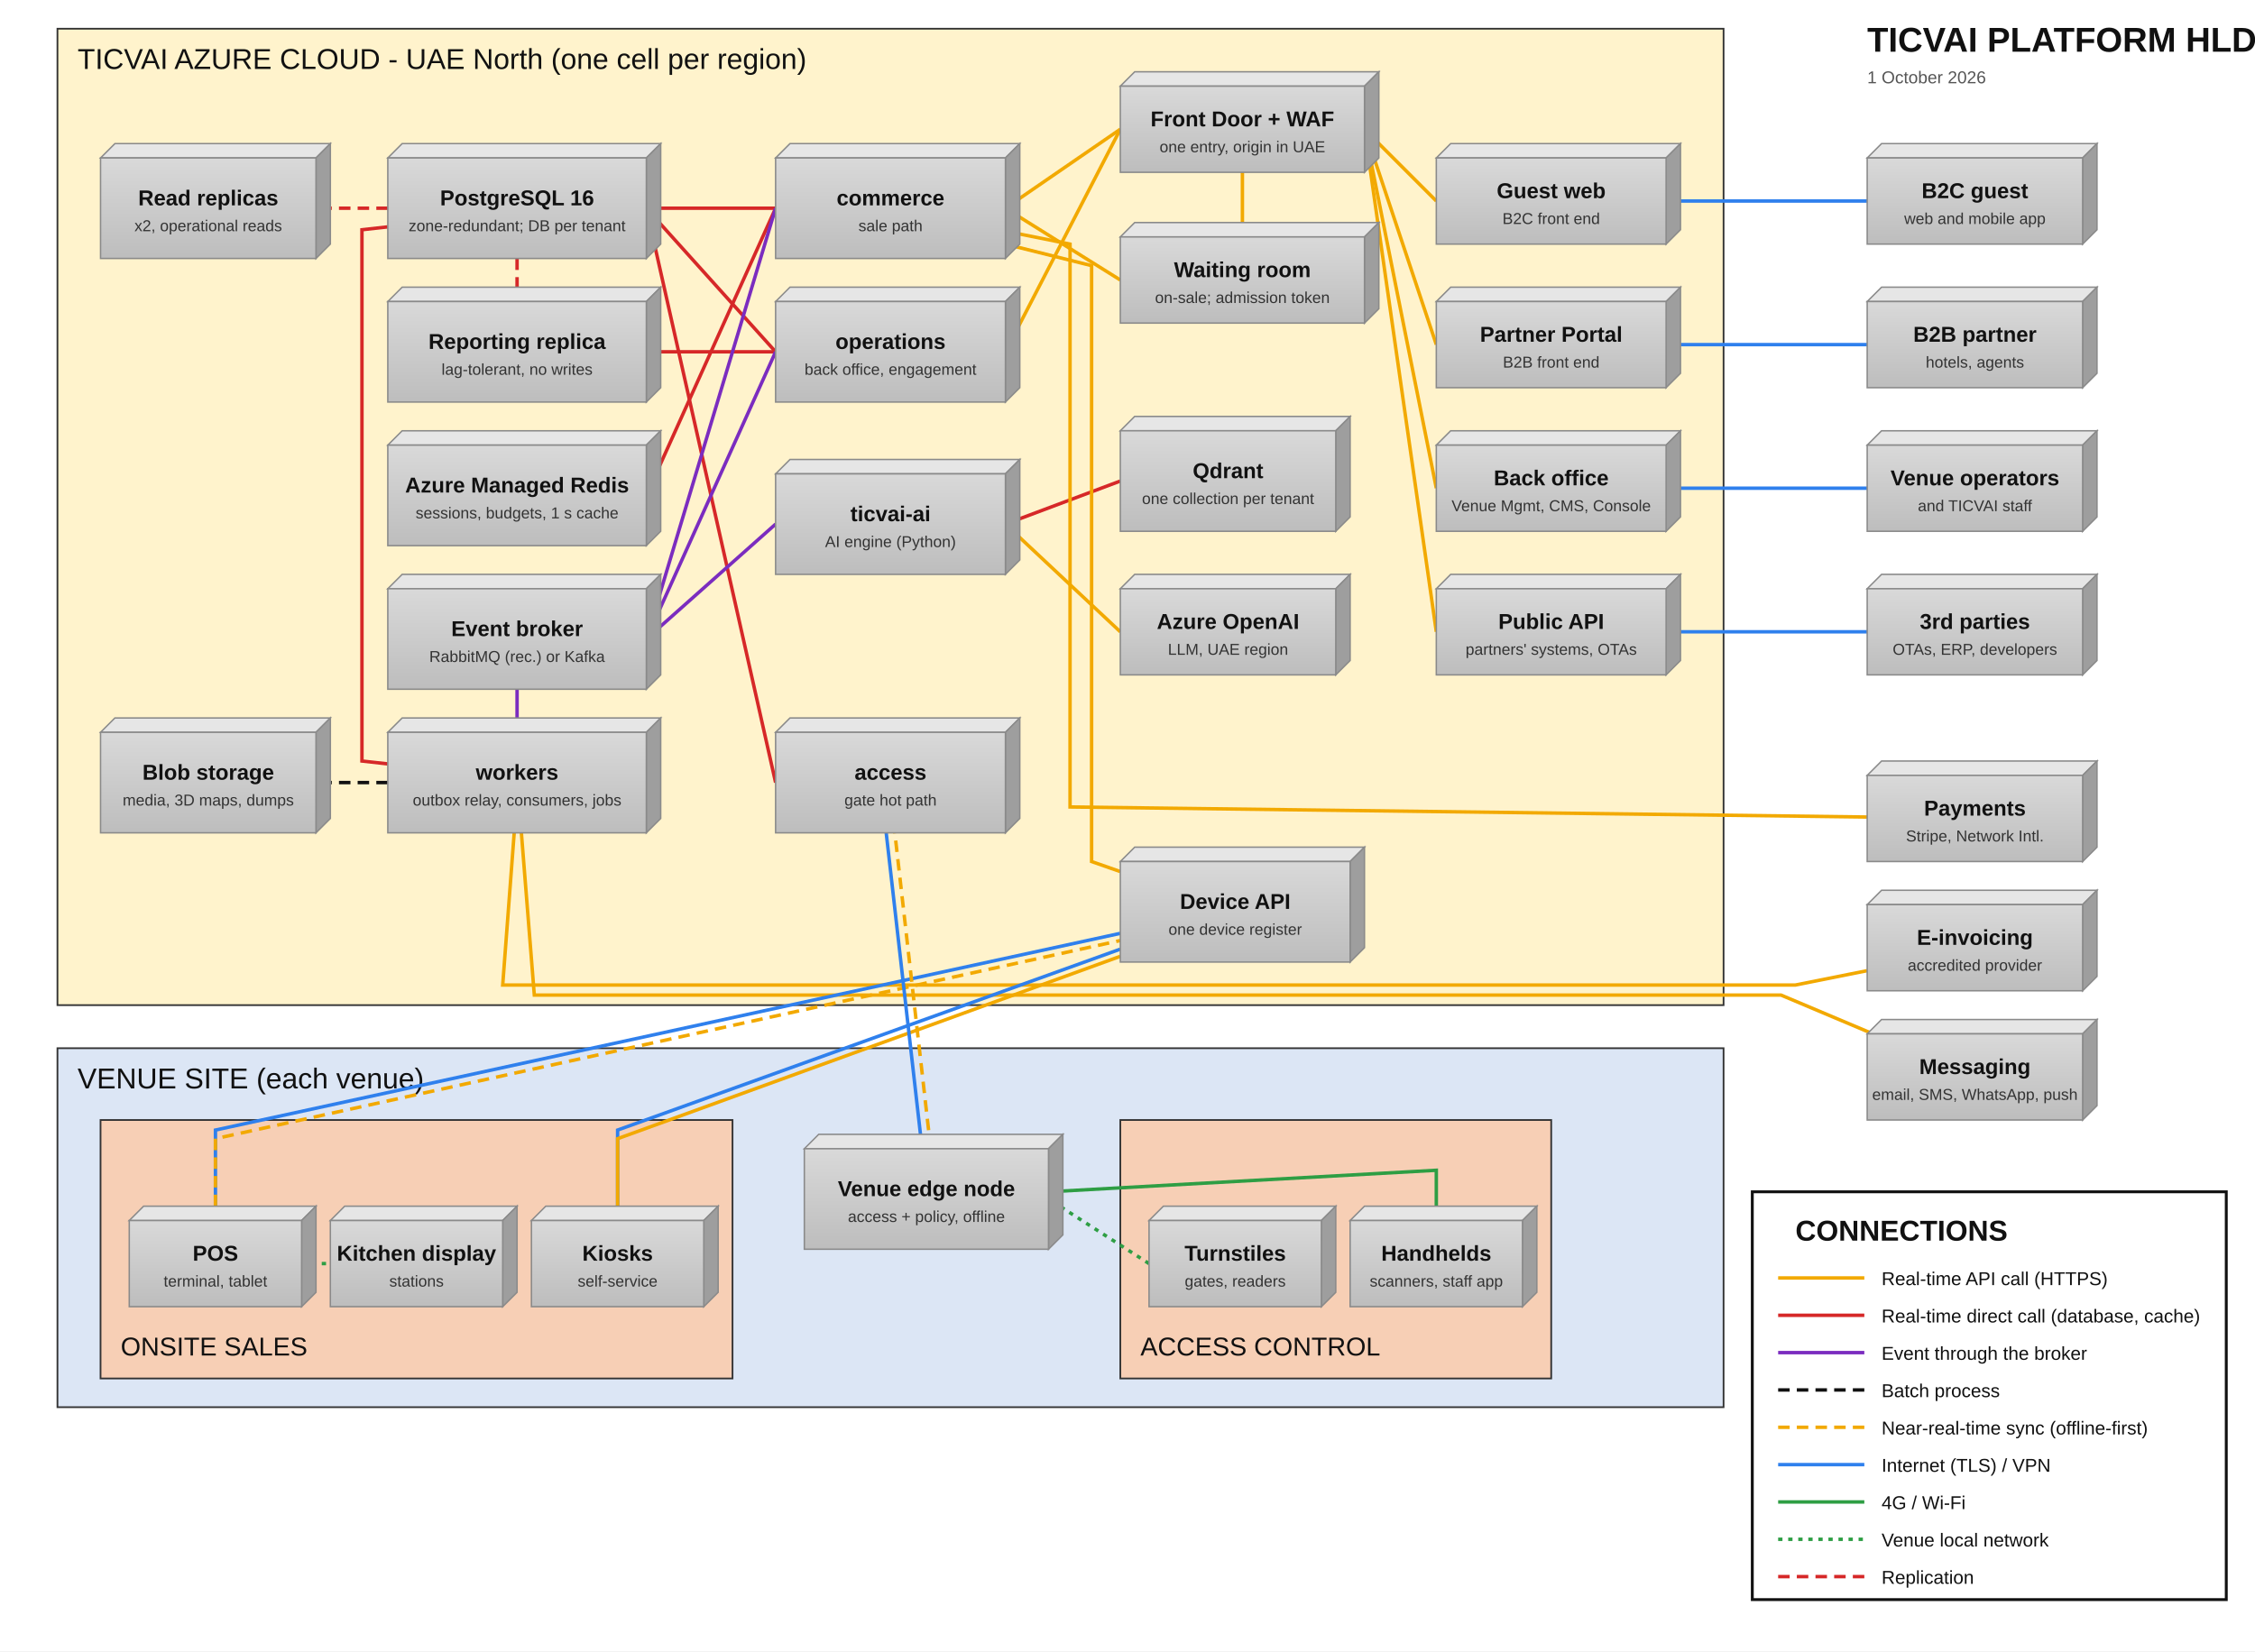
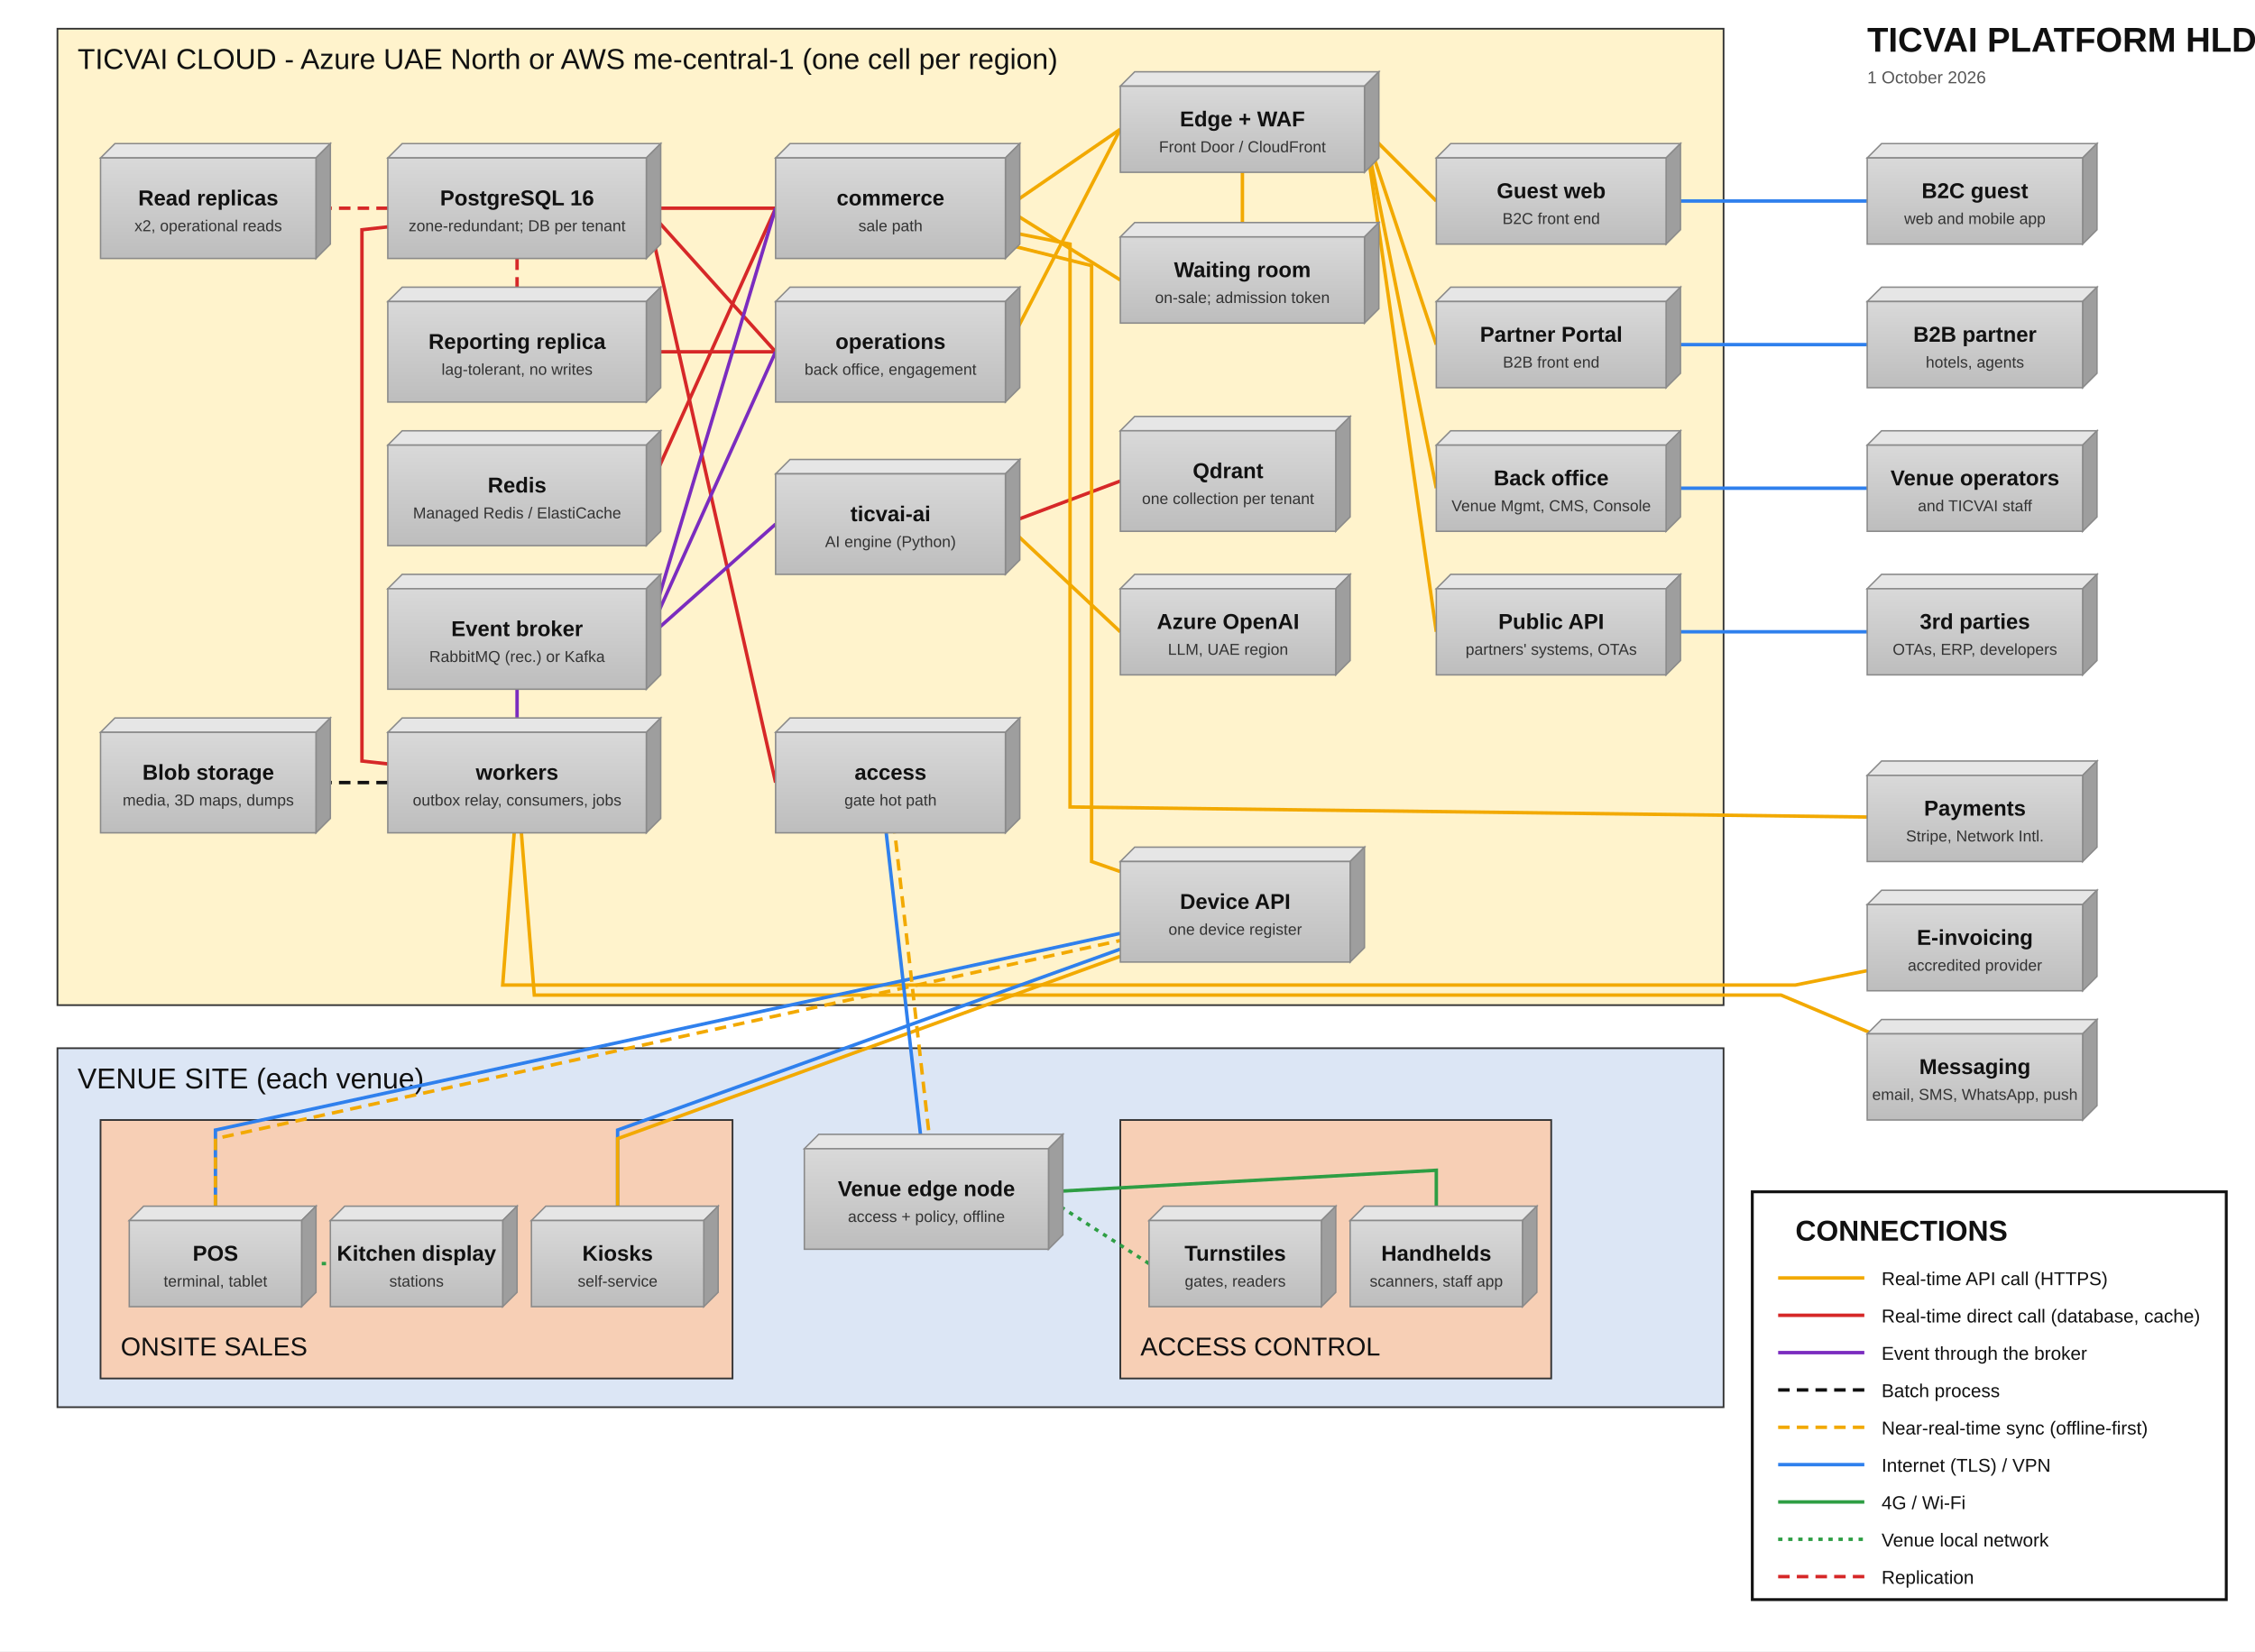
<svg xmlns="http://www.w3.org/2000/svg" viewBox="0 0 1570 1150" width="1570" height="1150" font-family="Segoe UI, Arial, sans-serif" fill="#111">
  <defs>
    <linearGradient id="g" x1="0" y1="0" x2="0" y2="1">
      <stop offset="0" stop-color="#D9D9D9" />
      <stop offset="1" stop-color="#BDBDBD" />
    </linearGradient>
  </defs>
  <rect width="100%" height="100%" fill="#FFFFFF" />
  <rect x="40" y="20" width="1160" height="680" fill="#FFF3CC" stroke="#333333" stroke-width="1.2" />
-   <text x="54" y="48" font-size="20">TICVAI AZURE CLOUD - UAE North (one cell per region)</text>
+   <text x="54" y="48" font-size="20">TICVAI CLOUD - Azure UAE North or AWS me-central-1 (one cell per region)</text>
  <rect x="40" y="730" width="1160" height="250" fill="#DCE6F5" stroke="#333333" stroke-width="1.2" />
  <text x="54" y="758" font-size="20">VENUE SITE (each venue)</text>
  <rect x="70" y="780" width="440" height="180" fill="#F7CFB5" stroke="#333333" stroke-width="1.2" />
  <text x="84" y="944" font-size="18">ONSITE SALES</text>
  <rect x="780" y="780" width="300" height="180" fill="#F7CFB5" stroke="#333333" stroke-width="1.2" />
  <text x="794" y="944" font-size="18">ACCESS CONTROL</text>
  <polyline points="1300,140 1160,140" fill="none" stroke="#2F80ED" stroke-width="2.4" />
  <polyline points="1300,240 1160,240" fill="none" stroke="#2F80ED" stroke-width="2.4" />
  <polyline points="1300,340 1160,340" fill="none" stroke="#2F80ED" stroke-width="2.4" />
  <polyline points="1300,440 1160,440" fill="none" stroke="#2F80ED" stroke-width="2.4" />
  <polyline points="1000,140 950,90" fill="none" stroke="#F2A900" stroke-width="2.4" />
  <polyline points="1000,240 950,90" fill="none" stroke="#F2A900" stroke-width="2.4" />
  <polyline points="1000,340 950,90" fill="none" stroke="#F2A900" stroke-width="2.4" />
  <polyline points="1000,440 950,90" fill="none" stroke="#F2A900" stroke-width="2.4" />
  <polyline points="780,90 700,145" fill="none" stroke="#F2A900" stroke-width="2.4" />
  <polyline points="780,90 700,245" fill="none" stroke="#F2A900" stroke-width="2.4" />
  <polyline points="865,120 865,165" fill="none" stroke="#F2A900" stroke-width="2.4" />
  <polyline points="780,195 700,145" fill="none" stroke="#F2A900" stroke-width="2.4" />
  <polyline points="540,145 450,145" fill="none" stroke="#D62828" stroke-width="2.4" />
  <polyline points="540,145 450,345" fill="none" stroke="#D62828" stroke-width="2.4" />
  <polyline points="540,245 450,145" fill="none" stroke="#D62828" stroke-width="2.4" />
  <polyline points="540,245 450,245" fill="none" stroke="#D62828" stroke-width="2.4" />
  <polyline points="540,545 450,145" fill="none" stroke="#D62828" stroke-width="2.4" />
  <polyline points="270,145 220,145" fill="none" stroke="#D62828" stroke-width="2.4" stroke-dasharray="8,5" />
  <polyline points="360,180 360,210" fill="none" stroke="#D62828" stroke-width="2.4" stroke-dasharray="8,5" />
  <polyline points="540,145 450,445" fill="none" stroke="#7B2CBF" stroke-width="2.4" />
  <polyline points="540,245 450,445" fill="none" stroke="#7B2CBF" stroke-width="2.4" />
  <polyline points="540,365 450,445" fill="none" stroke="#7B2CBF" stroke-width="2.4" />
  <polyline points="360,510 360,480" fill="none" stroke="#7B2CBF" stroke-width="2.4" />
  <polyline points="270,532 252,530 252,160 270,158" fill="none" stroke="#D62828" stroke-width="2.4" />
  <polyline points="270,545 220,545" fill="none" stroke="#111111" stroke-width="2.4" stroke-dasharray="8,5" />
  <polyline points="700,365 780,335" fill="none" stroke="#D62828" stroke-width="2.4" />
  <polyline points="700,365 780,440" fill="none" stroke="#F2A900" stroke-width="2.4" />
  <polyline points="700,161 745,170 745,562 1300,569" fill="none" stroke="#F2A900" stroke-width="2.4" />
  <polyline points="358,580 350,686 1250,686 1300,676" fill="none" stroke="#F2A900" stroke-width="2.4" />
  <polyline points="363,580 372,693 1240,693 1304,720" fill="none" stroke="#F2A900" stroke-width="2.4" />
  <polyline points="150,847 150,787 780,650" fill="none" stroke="#2F80ED" stroke-width="2.4" />
  <polyline points="150,853 150,793 780,655" fill="none" stroke="#F2A900" stroke-width="2.4" stroke-dasharray="8,5" />
  <polyline points="430,847 430,787 780,661" fill="none" stroke="#2F80ED" stroke-width="2.4" />
  <polyline points="430,853 430,793 780,666" fill="none" stroke="#F2A900" stroke-width="2.4" />
  <polyline points="780,607 760,600 760,185 700,170 700,170" fill="none" stroke="#F2A900" stroke-width="2.4" />
  <polyline points="210,880 230,880" fill="none" stroke="#2E9E44" stroke-width="2.4" stroke-dasharray="3,4" />
  <polyline points="642,800 617,580" fill="none" stroke="#2F80ED" stroke-width="2.4" />
  <polyline points="648,800 623,580" fill="none" stroke="#F2A900" stroke-width="2.4" stroke-dasharray="8,5" />
  <polyline points="800,880 730,835" fill="none" stroke="#2E9E44" stroke-width="2.4" stroke-dasharray="3,4" />
  <polyline points="1000,850 1000,815 730,830" fill="none" stroke="#2E9E44" stroke-width="2.4" />
  <polygon points="70,110 80,100 230,100 220,110" fill="#E6E6E6" stroke="#8A8A8A" />
  <polygon points="220,110 230,100 230,170 220,180" fill="#9E9E9E" stroke="#8A8A8A" />
  <rect x="70" y="110" width="150" height="70" fill="url(#g)" stroke="#8A8A8A" />
  <text x="145.0" y="143.0" text-anchor="middle" font-size="15" font-weight="600">Read replicas</text>
  <text x="145.0" y="161.0" text-anchor="middle" font-size="11" fill="#333">x2, operational reads</text>
  <polygon points="70,510 80,500 230,500 220,510" fill="#E6E6E6" stroke="#8A8A8A" />
  <polygon points="220,510 230,500 230,570 220,580" fill="#9E9E9E" stroke="#8A8A8A" />
  <rect x="70" y="510" width="150" height="70" fill="url(#g)" stroke="#8A8A8A" />
  <text x="145.0" y="543.0" text-anchor="middle" font-size="15" font-weight="600">Blob storage</text>
  <text x="145.0" y="561.0" text-anchor="middle" font-size="11" fill="#333">media, 3D maps, dumps</text>
  <polygon points="270,110 280,100 460,100 450,110" fill="#E6E6E6" stroke="#8A8A8A" />
  <polygon points="450,110 460,100 460,170 450,180" fill="#9E9E9E" stroke="#8A8A8A" />
  <rect x="270" y="110" width="180" height="70" fill="url(#g)" stroke="#8A8A8A" />
  <text x="360.0" y="143.0" text-anchor="middle" font-size="15" font-weight="600">PostgreSQL 16</text>
  <text x="360.0" y="161.0" text-anchor="middle" font-size="11" fill="#333">zone-redundant; DB per tenant</text>
  <polygon points="270,210 280,200 460,200 450,210" fill="#E6E6E6" stroke="#8A8A8A" />
  <polygon points="450,210 460,200 460,270 450,280" fill="#9E9E9E" stroke="#8A8A8A" />
  <rect x="270" y="210" width="180" height="70" fill="url(#g)" stroke="#8A8A8A" />
  <text x="360.0" y="243.0" text-anchor="middle" font-size="15" font-weight="600">Reporting replica</text>
  <text x="360.0" y="261.0" text-anchor="middle" font-size="11" fill="#333">lag-tolerant, no writes</text>
  <polygon points="270,310 280,300 460,300 450,310" fill="#E6E6E6" stroke="#8A8A8A" />
  <polygon points="450,310 460,300 460,370 450,380" fill="#9E9E9E" stroke="#8A8A8A" />
  <rect x="270" y="310" width="180" height="70" fill="url(#g)" stroke="#8A8A8A" />
-   <text x="360.0" y="343.0" text-anchor="middle" font-size="15" font-weight="600">Azure Managed Redis</text>
-   <text x="360.0" y="361.0" text-anchor="middle" font-size="11" fill="#333">sessions, budgets, 1 s cache</text>
+   <text x="360.0" y="343.0" text-anchor="middle" font-size="15" font-weight="600">Redis</text>
+   <text x="360.0" y="361.0" text-anchor="middle" font-size="11" fill="#333">Managed Redis / ElastiCache</text>
  <polygon points="270,410 280,400 460,400 450,410" fill="#E6E6E6" stroke="#8A8A8A" />
  <polygon points="450,410 460,400 460,470 450,480" fill="#9E9E9E" stroke="#8A8A8A" />
  <rect x="270" y="410" width="180" height="70" fill="url(#g)" stroke="#8A8A8A" />
  <text x="360.0" y="443.0" text-anchor="middle" font-size="15" font-weight="600">Event broker</text>
  <text x="360.0" y="461.0" text-anchor="middle" font-size="11" fill="#333">RabbitMQ (rec.) or Kafka</text>
  <polygon points="270,510 280,500 460,500 450,510" fill="#E6E6E6" stroke="#8A8A8A" />
  <polygon points="450,510 460,500 460,570 450,580" fill="#9E9E9E" stroke="#8A8A8A" />
  <rect x="270" y="510" width="180" height="70" fill="url(#g)" stroke="#8A8A8A" />
  <text x="360.0" y="543.0" text-anchor="middle" font-size="15" font-weight="600">workers</text>
  <text x="360.0" y="561.0" text-anchor="middle" font-size="11" fill="#333">outbox relay, consumers, jobs</text>
  <polygon points="540,110 550,100 710,100 700,110" fill="#E6E6E6" stroke="#8A8A8A" />
  <polygon points="700,110 710,100 710,170 700,180" fill="#9E9E9E" stroke="#8A8A8A" />
  <rect x="540" y="110" width="160" height="70" fill="url(#g)" stroke="#8A8A8A" />
  <text x="620.0" y="143.0" text-anchor="middle" font-size="15" font-weight="600">commerce</text>
  <text x="620.0" y="161.0" text-anchor="middle" font-size="11" fill="#333">sale path</text>
  <polygon points="540,210 550,200 710,200 700,210" fill="#E6E6E6" stroke="#8A8A8A" />
  <polygon points="700,210 710,200 710,270 700,280" fill="#9E9E9E" stroke="#8A8A8A" />
  <rect x="540" y="210" width="160" height="70" fill="url(#g)" stroke="#8A8A8A" />
  <text x="620.0" y="243.0" text-anchor="middle" font-size="15" font-weight="600">operations</text>
  <text x="620.0" y="261.0" text-anchor="middle" font-size="11" fill="#333">back office, engagement</text>
  <polygon points="540,330 550,320 710,320 700,330" fill="#E6E6E6" stroke="#8A8A8A" />
  <polygon points="700,330 710,320 710,390 700,400" fill="#9E9E9E" stroke="#8A8A8A" />
  <rect x="540" y="330" width="160" height="70" fill="url(#g)" stroke="#8A8A8A" />
  <text x="620.0" y="363.0" text-anchor="middle" font-size="15" font-weight="600">ticvai-ai</text>
  <text x="620.0" y="381.0" text-anchor="middle" font-size="11" fill="#333">AI engine (Python)</text>
  <polygon points="540,510 550,500 710,500 700,510" fill="#E6E6E6" stroke="#8A8A8A" />
  <polygon points="700,510 710,500 710,570 700,580" fill="#9E9E9E" stroke="#8A8A8A" />
  <rect x="540" y="510" width="160" height="70" fill="url(#g)" stroke="#8A8A8A" />
  <text x="620.0" y="543.0" text-anchor="middle" font-size="15" font-weight="600">access</text>
  <text x="620.0" y="561.0" text-anchor="middle" font-size="11" fill="#333">gate hot path</text>
  <polygon points="780,60 790,50 960,50 950,60" fill="#E6E6E6" stroke="#8A8A8A" />
  <polygon points="950,60 960,50 960,110 950,120" fill="#9E9E9E" stroke="#8A8A8A" />
  <rect x="780" y="60" width="170" height="60" fill="url(#g)" stroke="#8A8A8A" />
-   <text x="865.0" y="88.0" text-anchor="middle" font-size="15" font-weight="600">Front Door + WAF</text>
-   <text x="865.0" y="106.0" text-anchor="middle" font-size="11" fill="#333">one entry, origin in UAE</text>
+   <text x="865.0" y="88.0" text-anchor="middle" font-size="15" font-weight="600">Edge + WAF</text>
+   <text x="865.0" y="106.0" text-anchor="middle" font-size="11" fill="#333">Front Door / CloudFront</text>
  <polygon points="780,165 790,155 960,155 950,165" fill="#E6E6E6" stroke="#8A8A8A" />
  <polygon points="950,165 960,155 960,215 950,225" fill="#9E9E9E" stroke="#8A8A8A" />
  <rect x="780" y="165" width="170" height="60" fill="url(#g)" stroke="#8A8A8A" />
  <text x="865.0" y="193.0" text-anchor="middle" font-size="15" font-weight="600">Waiting room</text>
  <text x="865.0" y="211.0" text-anchor="middle" font-size="11" fill="#333">on-sale; admission token</text>
  <polygon points="780,300 790,290 940,290 930,300" fill="#E6E6E6" stroke="#8A8A8A" />
  <polygon points="930,300 940,290 940,360 930,370" fill="#9E9E9E" stroke="#8A8A8A" />
  <rect x="780" y="300" width="150" height="70" fill="url(#g)" stroke="#8A8A8A" />
  <text x="855.0" y="333.0" text-anchor="middle" font-size="15" font-weight="600">Qdrant</text>
  <text x="855.0" y="351.0" text-anchor="middle" font-size="11" fill="#333">one collection per tenant</text>
  <polygon points="780,410 790,400 940,400 930,410" fill="#E6E6E6" stroke="#8A8A8A" />
  <polygon points="930,410 940,400 940,460 930,470" fill="#9E9E9E" stroke="#8A8A8A" />
  <rect x="780" y="410" width="150" height="60" fill="url(#g)" stroke="#8A8A8A" />
  <text x="855.0" y="438.0" text-anchor="middle" font-size="15" font-weight="600">Azure OpenAI</text>
  <text x="855.0" y="456.0" text-anchor="middle" font-size="11" fill="#333">LLM, UAE region</text>
  <polygon points="780,600 790,590 950,590 940,600" fill="#E6E6E6" stroke="#8A8A8A" />
  <polygon points="940,600 950,590 950,660 940,670" fill="#9E9E9E" stroke="#8A8A8A" />
  <rect x="780" y="600" width="160" height="70" fill="url(#g)" stroke="#8A8A8A" />
  <text x="860.0" y="633.0" text-anchor="middle" font-size="15" font-weight="600">Device API</text>
  <text x="860.0" y="651.0" text-anchor="middle" font-size="11" fill="#333">one device register</text>
  <polygon points="1000,110 1010,100 1170,100 1160,110" fill="#E6E6E6" stroke="#8A8A8A" />
  <polygon points="1160,110 1170,100 1170,160 1160,170" fill="#9E9E9E" stroke="#8A8A8A" />
  <rect x="1000" y="110" width="160" height="60" fill="url(#g)" stroke="#8A8A8A" />
  <text x="1080.0" y="138.0" text-anchor="middle" font-size="15" font-weight="600">Guest web</text>
  <text x="1080.0" y="156.0" text-anchor="middle" font-size="11" fill="#333">B2C front end</text>
  <polygon points="1000,210 1010,200 1170,200 1160,210" fill="#E6E6E6" stroke="#8A8A8A" />
  <polygon points="1160,210 1170,200 1170,260 1160,270" fill="#9E9E9E" stroke="#8A8A8A" />
  <rect x="1000" y="210" width="160" height="60" fill="url(#g)" stroke="#8A8A8A" />
  <text x="1080.0" y="238.0" text-anchor="middle" font-size="15" font-weight="600">Partner Portal</text>
  <text x="1080.0" y="256.0" text-anchor="middle" font-size="11" fill="#333">B2B front end</text>
  <polygon points="1000,310 1010,300 1170,300 1160,310" fill="#E6E6E6" stroke="#8A8A8A" />
  <polygon points="1160,310 1170,300 1170,360 1160,370" fill="#9E9E9E" stroke="#8A8A8A" />
  <rect x="1000" y="310" width="160" height="60" fill="url(#g)" stroke="#8A8A8A" />
  <text x="1080.0" y="338.0" text-anchor="middle" font-size="15" font-weight="600">Back office</text>
  <text x="1080.0" y="356.0" text-anchor="middle" font-size="11" fill="#333">Venue Mgmt, CMS, Console</text>
  <polygon points="1000,410 1010,400 1170,400 1160,410" fill="#E6E6E6" stroke="#8A8A8A" />
  <polygon points="1160,410 1170,400 1170,460 1160,470" fill="#9E9E9E" stroke="#8A8A8A" />
  <rect x="1000" y="410" width="160" height="60" fill="url(#g)" stroke="#8A8A8A" />
  <text x="1080.0" y="438.0" text-anchor="middle" font-size="15" font-weight="600">Public API</text>
  <text x="1080.0" y="456.0" text-anchor="middle" font-size="11" fill="#333">partners' systems, OTAs</text>
  <polygon points="1300,110 1310,100 1460,100 1450,110" fill="#E6E6E6" stroke="#8A8A8A" />
  <polygon points="1450,110 1460,100 1460,160 1450,170" fill="#9E9E9E" stroke="#8A8A8A" />
  <rect x="1300" y="110" width="150" height="60" fill="url(#g)" stroke="#8A8A8A" />
  <text x="1375.0" y="138.0" text-anchor="middle" font-size="15" font-weight="600">B2C guest</text>
  <text x="1375.0" y="156.0" text-anchor="middle" font-size="11" fill="#333">web and mobile app</text>
  <polygon points="1300,210 1310,200 1460,200 1450,210" fill="#E6E6E6" stroke="#8A8A8A" />
  <polygon points="1450,210 1460,200 1460,260 1450,270" fill="#9E9E9E" stroke="#8A8A8A" />
  <rect x="1300" y="210" width="150" height="60" fill="url(#g)" stroke="#8A8A8A" />
  <text x="1375.0" y="238.0" text-anchor="middle" font-size="15" font-weight="600">B2B partner</text>
  <text x="1375.0" y="256.0" text-anchor="middle" font-size="11" fill="#333">hotels, agents</text>
  <polygon points="1300,310 1310,300 1460,300 1450,310" fill="#E6E6E6" stroke="#8A8A8A" />
  <polygon points="1450,310 1460,300 1460,360 1450,370" fill="#9E9E9E" stroke="#8A8A8A" />
  <rect x="1300" y="310" width="150" height="60" fill="url(#g)" stroke="#8A8A8A" />
  <text x="1375.0" y="338.0" text-anchor="middle" font-size="15" font-weight="600">Venue operators</text>
  <text x="1375.0" y="356.0" text-anchor="middle" font-size="11" fill="#333">and TICVAI staff</text>
  <polygon points="1300,410 1310,400 1460,400 1450,410" fill="#E6E6E6" stroke="#8A8A8A" />
  <polygon points="1450,410 1460,400 1460,460 1450,470" fill="#9E9E9E" stroke="#8A8A8A" />
  <rect x="1300" y="410" width="150" height="60" fill="url(#g)" stroke="#8A8A8A" />
  <text x="1375.0" y="438.0" text-anchor="middle" font-size="15" font-weight="600">3rd parties</text>
  <text x="1375.0" y="456.0" text-anchor="middle" font-size="11" fill="#333">OTAs, ERP, developers</text>
  <polygon points="1300,540 1310,530 1460,530 1450,540" fill="#E6E6E6" stroke="#8A8A8A" />
  <polygon points="1450,540 1460,530 1460,590 1450,600" fill="#9E9E9E" stroke="#8A8A8A" />
  <rect x="1300" y="540" width="150" height="60" fill="url(#g)" stroke="#8A8A8A" />
  <text x="1375.0" y="568.0" text-anchor="middle" font-size="15" font-weight="600">Payments</text>
  <text x="1375.0" y="586.0" text-anchor="middle" font-size="11" fill="#333">Stripe, Network Intl.</text>
  <polygon points="1300,630 1310,620 1460,620 1450,630" fill="#E6E6E6" stroke="#8A8A8A" />
  <polygon points="1450,630 1460,620 1460,680 1450,690" fill="#9E9E9E" stroke="#8A8A8A" />
  <rect x="1300" y="630" width="150" height="60" fill="url(#g)" stroke="#8A8A8A" />
  <text x="1375.0" y="658.0" text-anchor="middle" font-size="15" font-weight="600">E-invoicing</text>
  <text x="1375.0" y="676.0" text-anchor="middle" font-size="11" fill="#333">accredited provider</text>
  <polygon points="1300,720 1310,710 1460,710 1450,720" fill="#E6E6E6" stroke="#8A8A8A" />
  <polygon points="1450,720 1460,710 1460,770 1450,780" fill="#9E9E9E" stroke="#8A8A8A" />
  <rect x="1300" y="720" width="150" height="60" fill="url(#g)" stroke="#8A8A8A" />
  <text x="1375.0" y="748.0" text-anchor="middle" font-size="15" font-weight="600">Messaging</text>
  <text x="1375.0" y="766.0" text-anchor="middle" font-size="11" fill="#333">email, SMS, WhatsApp, push</text>
  <polygon points="90,850 100,840 220,840 210,850" fill="#E6E6E6" stroke="#8A8A8A" />
  <polygon points="210,850 220,840 220,900 210,910" fill="#9E9E9E" stroke="#8A8A8A" />
  <rect x="90" y="850" width="120" height="60" fill="url(#g)" stroke="#8A8A8A" />
  <text x="150.0" y="878.0" text-anchor="middle" font-size="15" font-weight="600">POS</text>
  <text x="150.0" y="896.0" text-anchor="middle" font-size="11" fill="#333">terminal, tablet</text>
  <polygon points="230,850 240,840 360,840 350,850" fill="#E6E6E6" stroke="#8A8A8A" />
  <polygon points="350,850 360,840 360,900 350,910" fill="#9E9E9E" stroke="#8A8A8A" />
  <rect x="230" y="850" width="120" height="60" fill="url(#g)" stroke="#8A8A8A" />
  <text x="290.0" y="878.0" text-anchor="middle" font-size="15" font-weight="600">Kitchen display</text>
  <text x="290.0" y="896.0" text-anchor="middle" font-size="11" fill="#333">stations</text>
  <polygon points="370,850 380,840 500,840 490,850" fill="#E6E6E6" stroke="#8A8A8A" />
  <polygon points="490,850 500,840 500,900 490,910" fill="#9E9E9E" stroke="#8A8A8A" />
  <rect x="370" y="850" width="120" height="60" fill="url(#g)" stroke="#8A8A8A" />
  <text x="430.0" y="878.0" text-anchor="middle" font-size="15" font-weight="600">Kiosks</text>
  <text x="430.0" y="896.0" text-anchor="middle" font-size="11" fill="#333">self-service</text>
  <polygon points="560,800 570,790 740,790 730,800" fill="#E6E6E6" stroke="#8A8A8A" />
  <polygon points="730,800 740,790 740,860 730,870" fill="#9E9E9E" stroke="#8A8A8A" />
  <rect x="560" y="800" width="170" height="70" fill="url(#g)" stroke="#8A8A8A" />
  <text x="645.0" y="833.0" text-anchor="middle" font-size="15" font-weight="600">Venue edge node</text>
  <text x="645.0" y="851.0" text-anchor="middle" font-size="11" fill="#333">access + policy, offline</text>
  <polygon points="800,850 810,840 930,840 920,850" fill="#E6E6E6" stroke="#8A8A8A" />
  <polygon points="920,850 930,840 930,900 920,910" fill="#9E9E9E" stroke="#8A8A8A" />
  <rect x="800" y="850" width="120" height="60" fill="url(#g)" stroke="#8A8A8A" />
  <text x="860.0" y="878.0" text-anchor="middle" font-size="15" font-weight="600">Turnstiles</text>
  <text x="860.0" y="896.0" text-anchor="middle" font-size="11" fill="#333">gates, readers</text>
  <polygon points="940,850 950,840 1070,840 1060,850" fill="#E6E6E6" stroke="#8A8A8A" />
  <polygon points="1060,850 1070,840 1070,900 1060,910" fill="#9E9E9E" stroke="#8A8A8A" />
  <rect x="940" y="850" width="120" height="60" fill="url(#g)" stroke="#8A8A8A" />
  <text x="1000.0" y="878.0" text-anchor="middle" font-size="15" font-weight="600">Handhelds</text>
  <text x="1000.0" y="896.0" text-anchor="middle" font-size="11" fill="#333">scanners, staff app</text>
  <text x="1300" y="36" font-size="24" font-weight="700">TICVAI PLATFORM HLD</text>
  <text x="1300" y="58" font-size="12" fill="#555">1 October 2026</text>
  <rect x="1220" y="830" width="330" height="284" fill="#FFFFFF" stroke="#111" stroke-width="2" />
  <text x="1250" y="864" font-size="20" font-weight="700">CONNECTIONS</text>
  <line x1="1238" y1="890" x2="1298" y2="890" stroke="#F2A900" stroke-width="2.4" />
  <text x="1310" y="895" font-size="13">Real-time API call (HTTPS)</text>
  <line x1="1238" y1="916" x2="1298" y2="916" stroke="#D62828" stroke-width="2.4" />
  <text x="1310" y="921" font-size="13">Real-time direct call (database, cache)</text>
  <line x1="1238" y1="942" x2="1298" y2="942" stroke="#7B2CBF" stroke-width="2.4" />
  <text x="1310" y="947" font-size="13">Event through the broker</text>
  <line x1="1238" y1="968" x2="1298" y2="968" stroke="#111111" stroke-width="2.4" stroke-dasharray="8,5" />
  <text x="1310" y="973" font-size="13">Batch process</text>
  <line x1="1238" y1="994" x2="1298" y2="994" stroke="#F2A900" stroke-width="2.4" stroke-dasharray="8,5" />
  <text x="1310" y="999" font-size="13">Near-real-time sync (offline-first)</text>
  <line x1="1238" y1="1020" x2="1298" y2="1020" stroke="#2F80ED" stroke-width="2.4" />
  <text x="1310" y="1025" font-size="13">Internet (TLS) / VPN</text>
  <line x1="1238" y1="1046" x2="1298" y2="1046" stroke="#2E9E44" stroke-width="2.4" />
  <text x="1310" y="1051" font-size="13">4G / Wi-Fi</text>
  <line x1="1238" y1="1072" x2="1298" y2="1072" stroke="#2E9E44" stroke-width="2.4" stroke-dasharray="3,4" />
  <text x="1310" y="1077" font-size="13">Venue local network</text>
  <line x1="1238" y1="1098" x2="1298" y2="1098" stroke="#D62828" stroke-width="2.4" stroke-dasharray="8,5" />
  <text x="1310" y="1103" font-size="13">Replication</text>
</svg>
